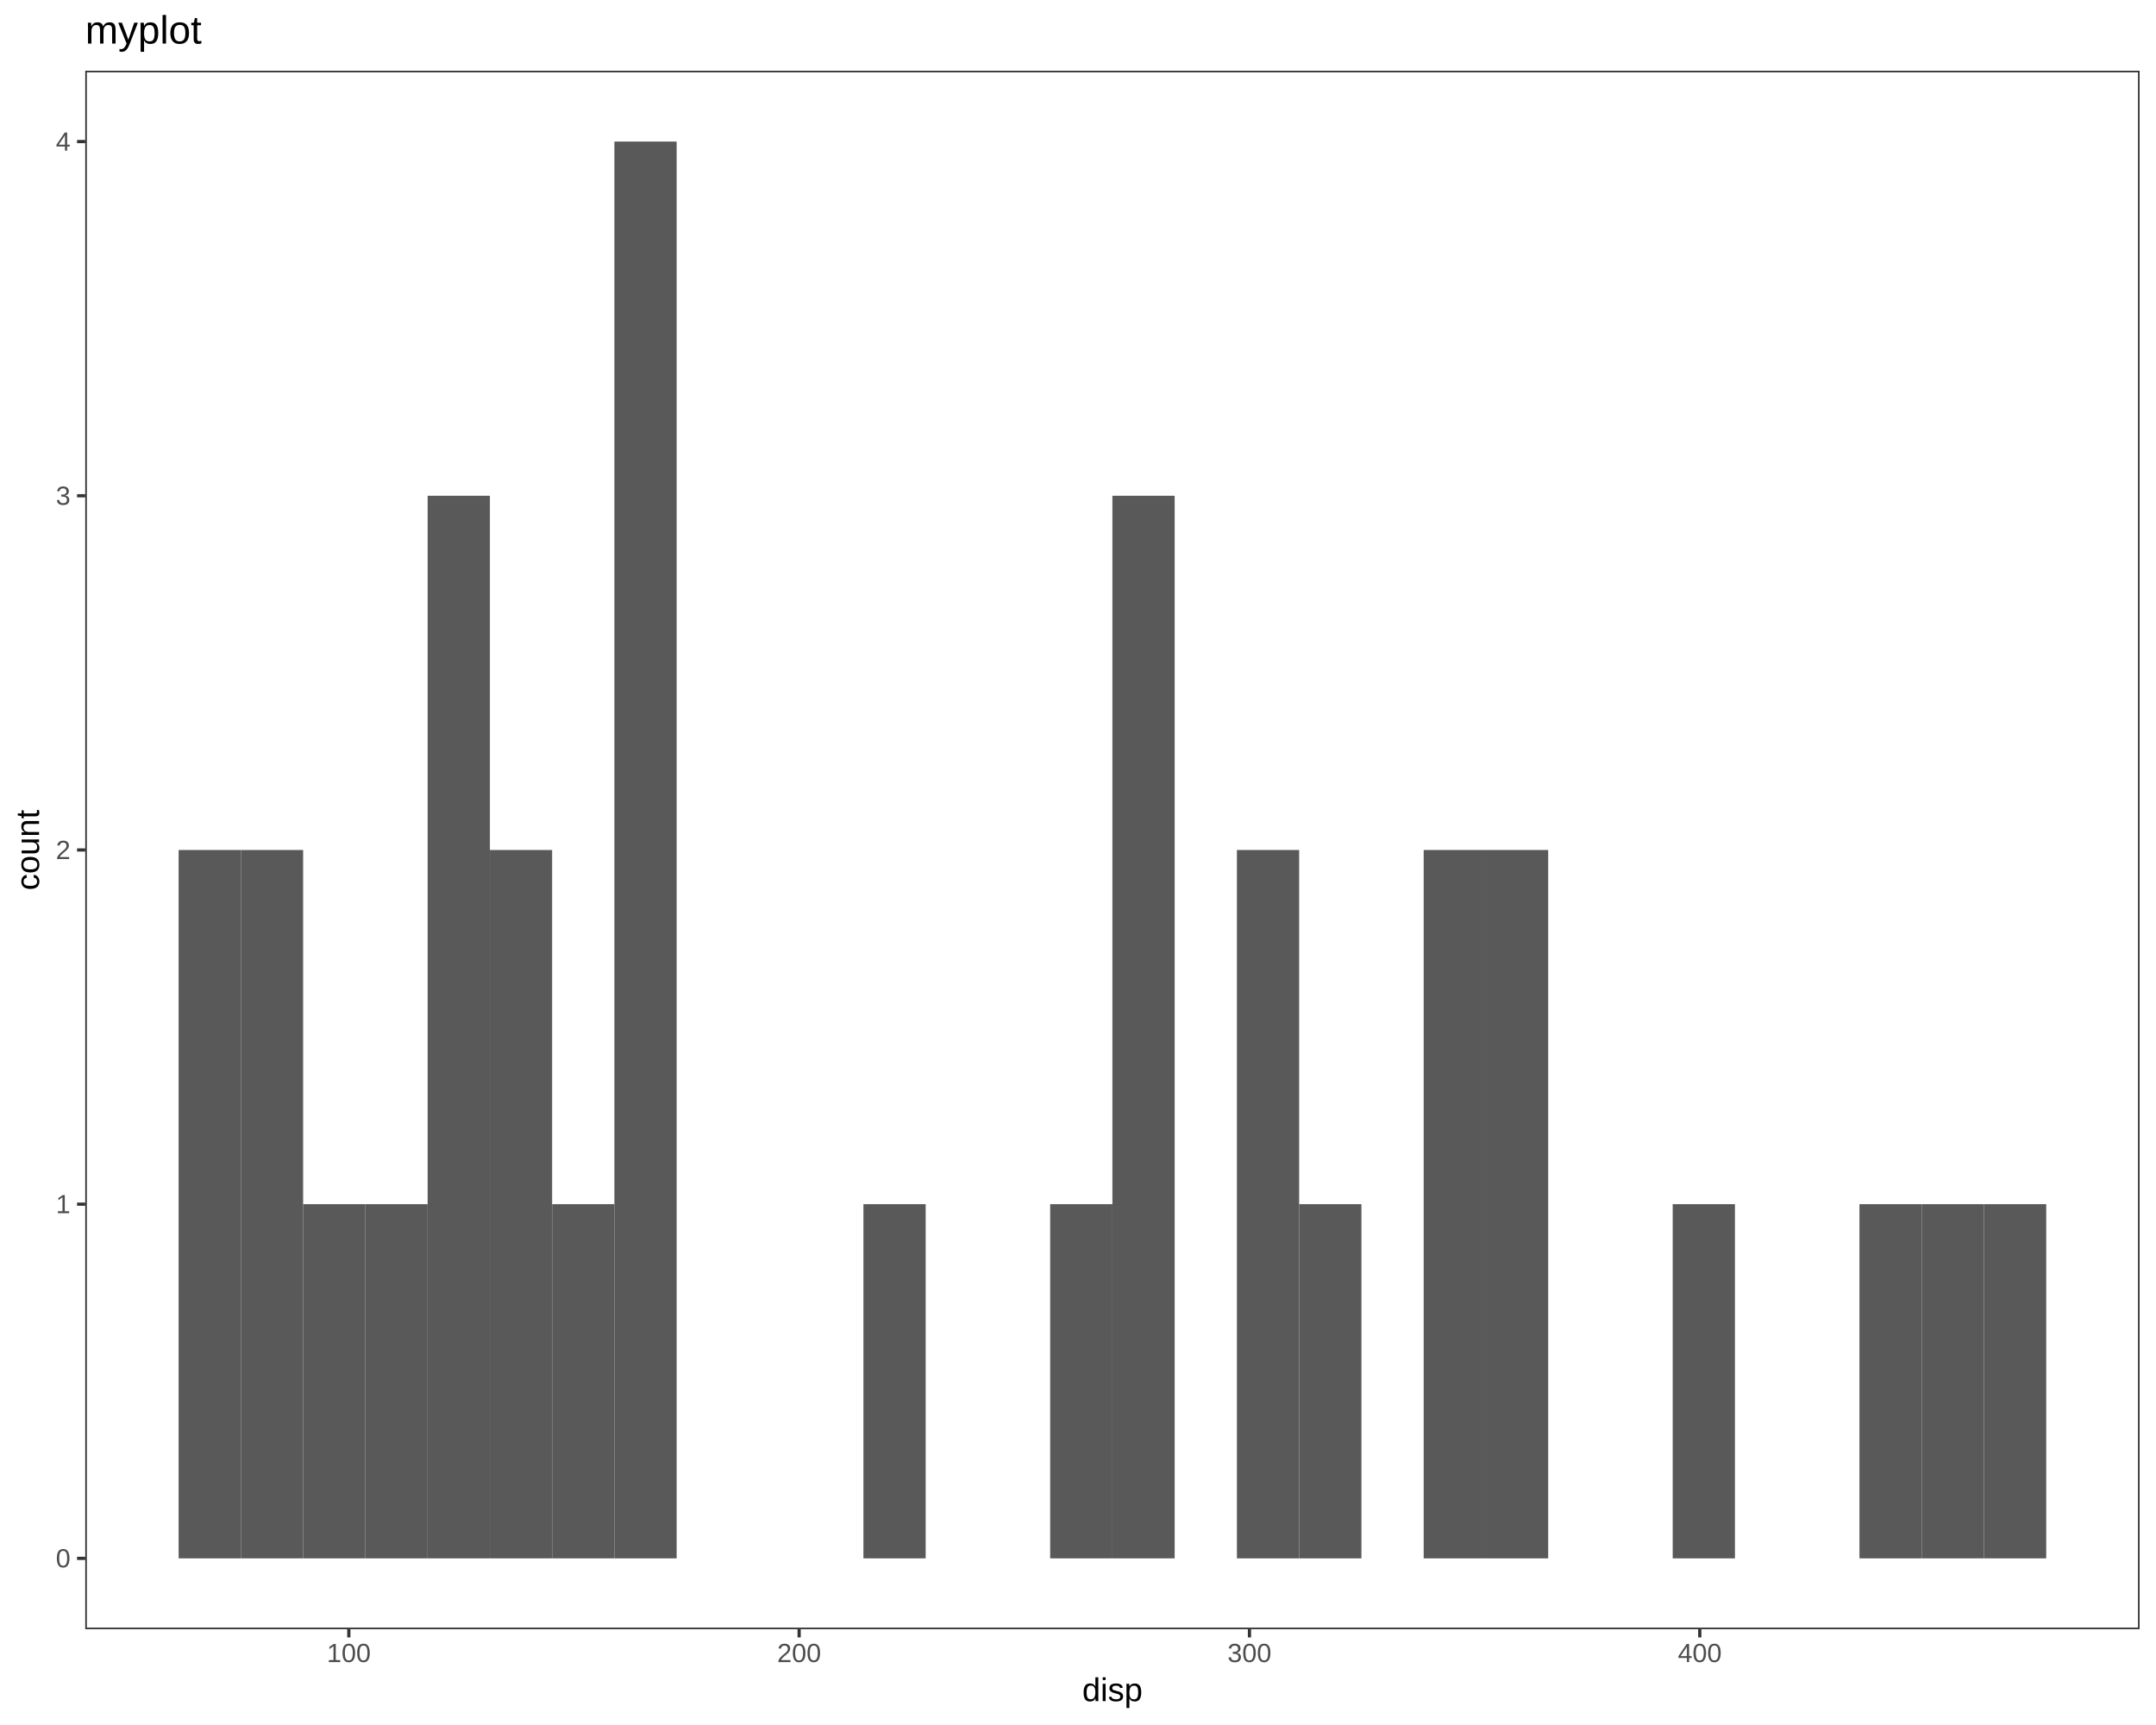
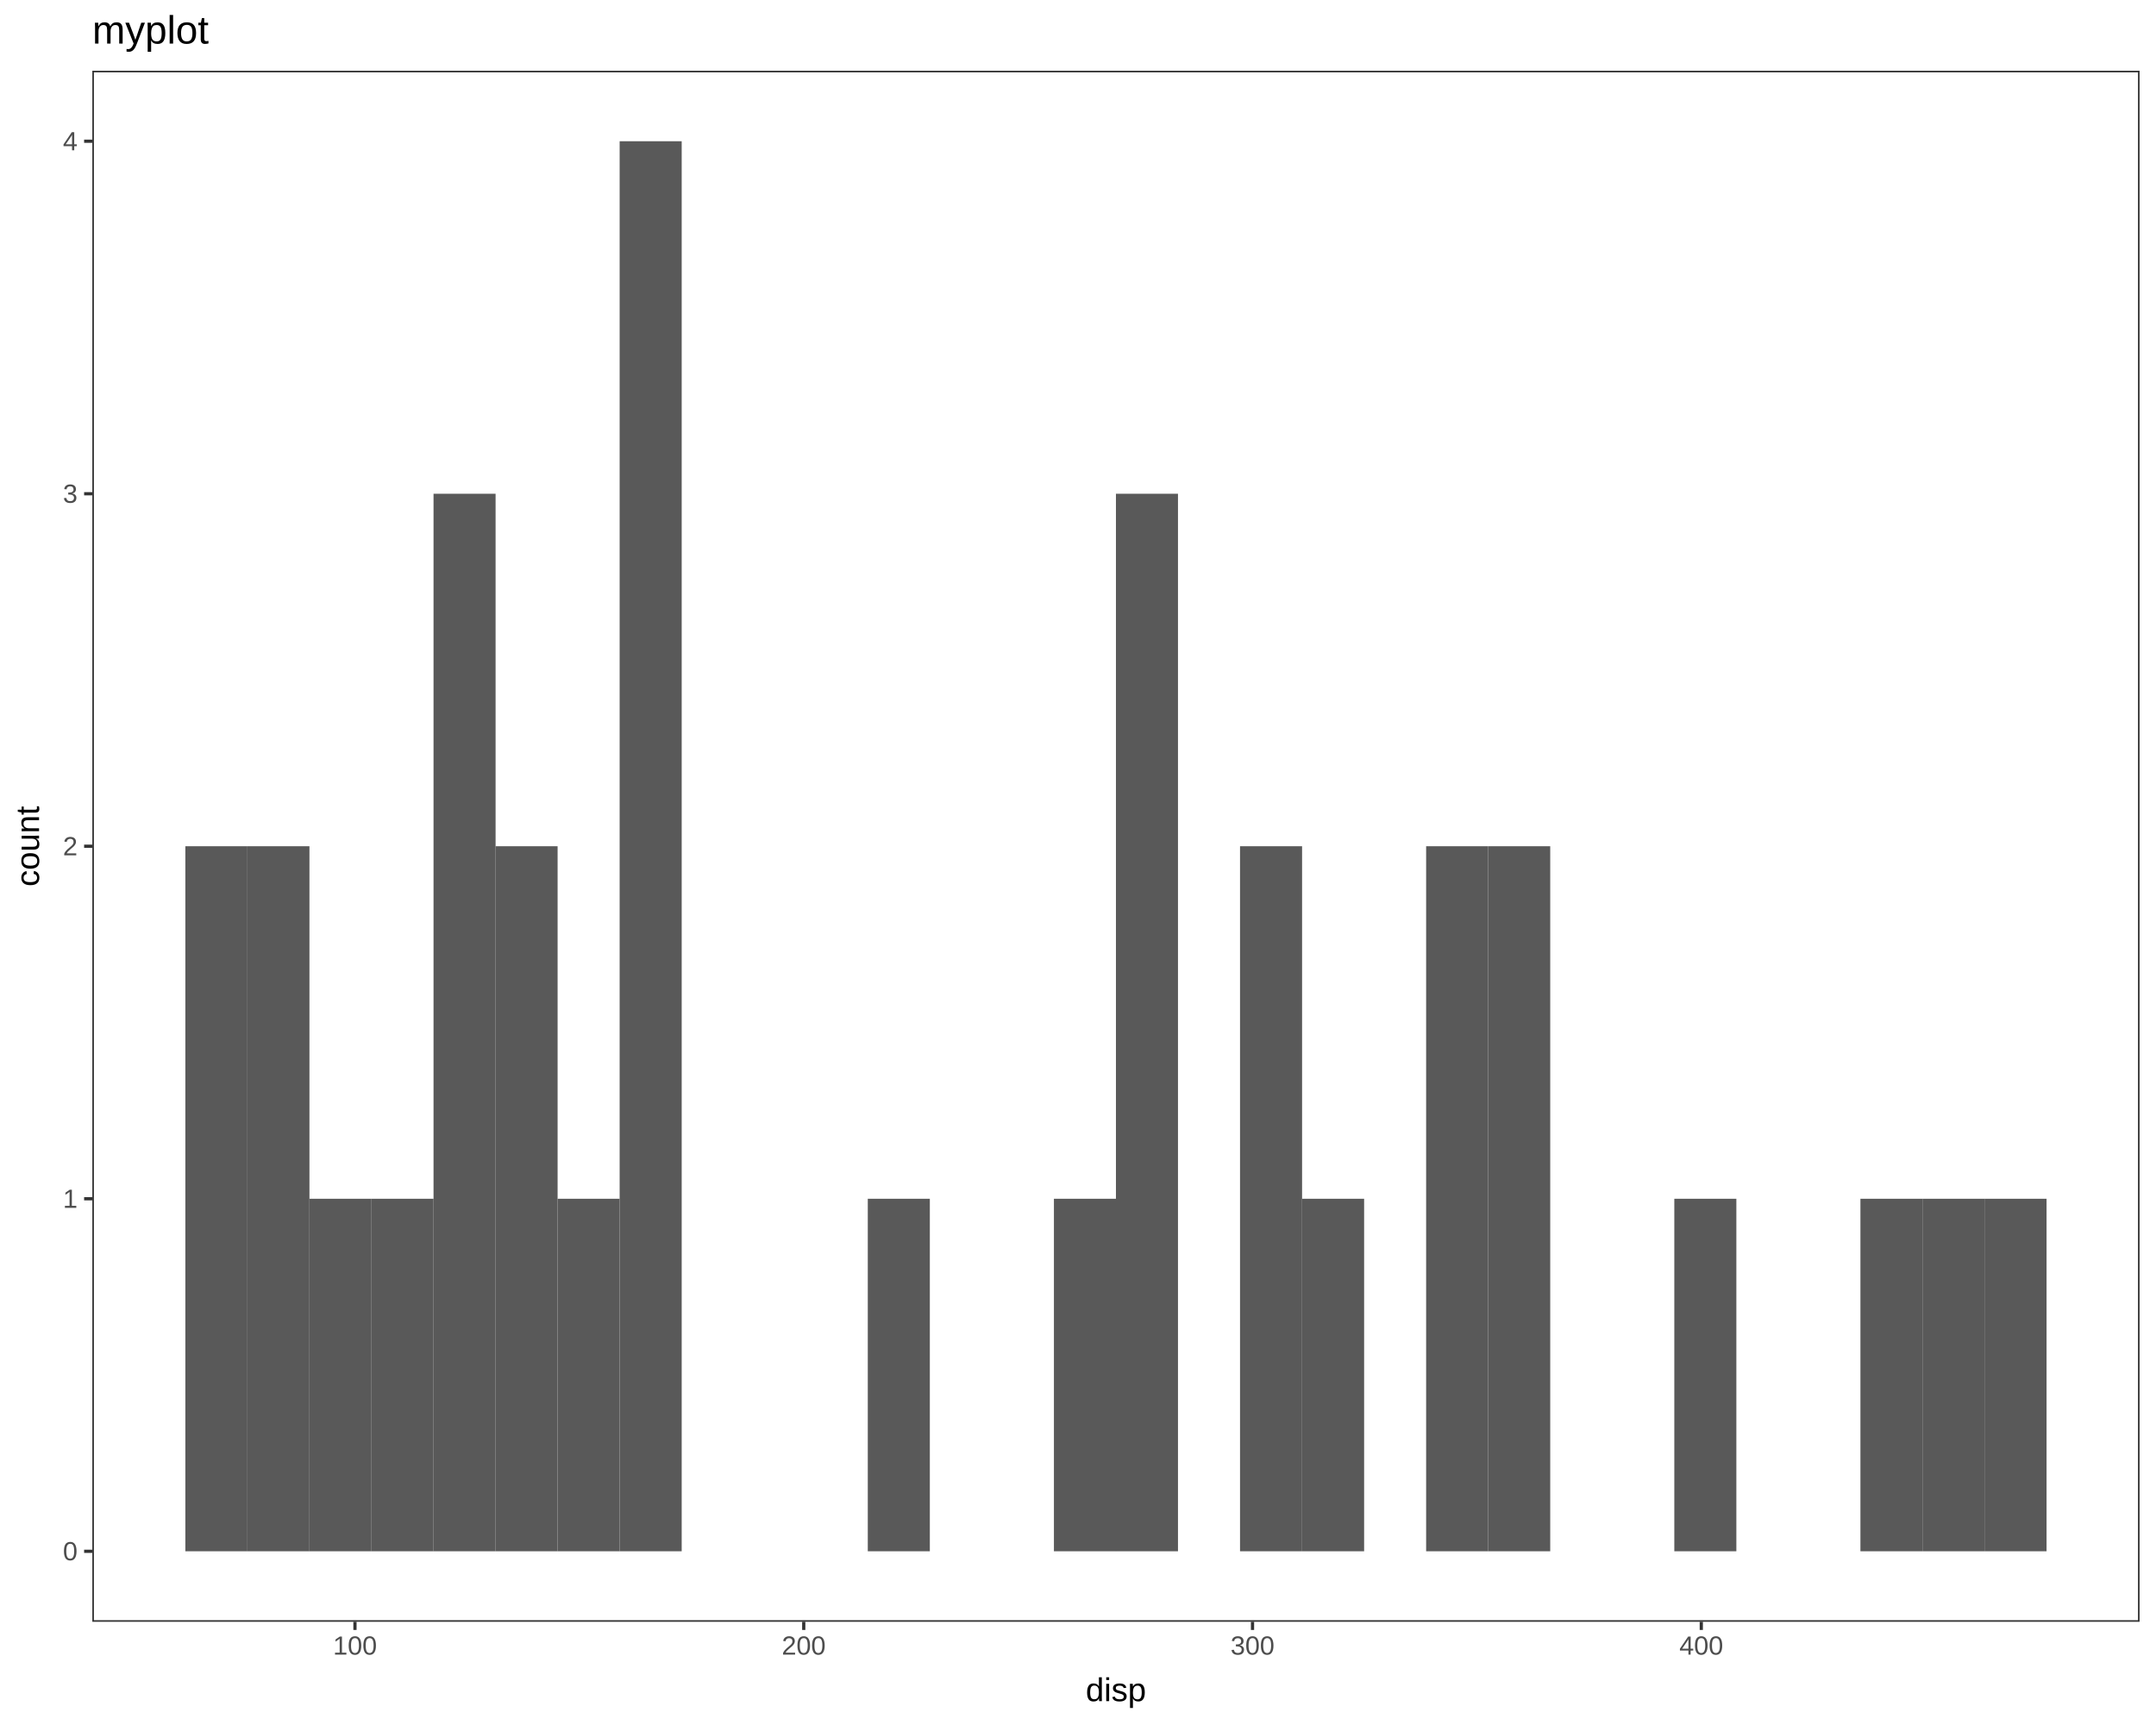
<svg xmlns="http://www.w3.org/2000/svg" viewBox="0 0 720.00 576.00">
  <defs>
    <style type="text/css">
    line, polyline, polygon, path, rect, circle {
      fill: none;
      stroke: #000000;
      stroke-linecap: round;
      stroke-linejoin: round;
      stroke-miterlimit: 10.00;
    }
  </style>
  </defs>
  <rect width="100%" height="100%" style="stroke: none; fill: #FFFFFF;" />
  <rect x="0.00" y="0.00" width="720.00" height="576.00" style="stroke-width: 1.07; stroke: #FFFFFF; fill: #FFFFFF;" />
  <defs>
-     <clipPath id="cpMjguNDd8NzE0LjUyfDU0NC4wMnwyMy42Mg==">
-       <rect x="28.47" y="23.62" width="686.05" height="520.40" />
+     <clipPath id="cpMzAuODN8NzE0LjUyfDU0MS41M3wyMy42Mg==">
+       <rect x="30.83" y="23.62" width="683.69" height="517.91" />
    </clipPath>
  </defs>
-   <rect x="28.47" y="23.62" width="686.05" height="520.40" style="stroke-width: 1.07; stroke: none; fill: #FFFFFF;" clip-path="url(#cpMjguNDd8NzE0LjUyfDU0NC4wMnwyMy42Mg==)" />
-   <rect x="59.65" y="283.82" width="20.79" height="236.54" style="stroke-width: 1.07; stroke: none; stroke-linecap: butt; fill: #595959;" clip-path="url(#cpMjguNDd8NzE0LjUyfDU0NC4wMnwyMy42Mg==)" />
-   <rect x="80.44" y="283.82" width="20.79" height="236.54" style="stroke-width: 1.07; stroke: none; stroke-linecap: butt; fill: #595959;" clip-path="url(#cpMjguNDd8NzE0LjUyfDU0NC4wMnwyMy42Mg==)" />
-   <rect x="101.23" y="402.09" width="20.79" height="118.27" style="stroke-width: 1.07; stroke: none; stroke-linecap: butt; fill: #595959;" clip-path="url(#cpMjguNDd8NzE0LjUyfDU0NC4wMnwyMy42Mg==)" />
-   <rect x="122.02" y="402.09" width="20.79" height="118.27" style="stroke-width: 1.07; stroke: none; stroke-linecap: butt; fill: #595959;" clip-path="url(#cpMjguNDd8NzE0LjUyfDU0NC4wMnwyMy42Mg==)" />
-   <rect x="142.81" y="165.54" width="20.79" height="354.82" style="stroke-width: 1.07; stroke: none; stroke-linecap: butt; fill: #595959;" clip-path="url(#cpMjguNDd8NzE0LjUyfDU0NC4wMnwyMy42Mg==)" />
-   <rect x="163.60" y="283.82" width="20.79" height="236.54" style="stroke-width: 1.07; stroke: none; stroke-linecap: butt; fill: #595959;" clip-path="url(#cpMjguNDd8NzE0LjUyfDU0NC4wMnwyMy42Mg==)" />
-   <rect x="184.39" y="402.09" width="20.79" height="118.27" style="stroke-width: 1.07; stroke: none; stroke-linecap: butt; fill: #595959;" clip-path="url(#cpMjguNDd8NzE0LjUyfDU0NC4wMnwyMy42Mg==)" />
-   <rect x="205.18" y="47.27" width="20.79" height="473.09" style="stroke-width: 1.07; stroke: none; stroke-linecap: butt; fill: #595959;" clip-path="url(#cpMjguNDd8NzE0LjUyfDU0NC4wMnwyMy42Mg==)" />
-   <rect x="225.97" y="520.36" width="20.79" height="0.00" style="stroke-width: 1.07; stroke: none; stroke-linecap: butt; fill: #595959;" clip-path="url(#cpMjguNDd8NzE0LjUyfDU0NC4wMnwyMy42Mg==)" />
-   <rect x="246.76" y="520.36" width="20.79" height="0.00" style="stroke-width: 1.07; stroke: none; stroke-linecap: butt; fill: #595959;" clip-path="url(#cpMjguNDd8NzE0LjUyfDU0NC4wMnwyMy42Mg==)" />
-   <rect x="267.55" y="520.36" width="20.79" height="0.00" style="stroke-width: 1.07; stroke: none; stroke-linecap: butt; fill: #595959;" clip-path="url(#cpMjguNDd8NzE0LjUyfDU0NC4wMnwyMy42Mg==)" />
-   <rect x="288.34" y="402.09" width="20.79" height="118.27" style="stroke-width: 1.07; stroke: none; stroke-linecap: butt; fill: #595959;" clip-path="url(#cpMjguNDd8NzE0LjUyfDU0NC4wMnwyMy42Mg==)" />
-   <rect x="309.13" y="520.36" width="20.79" height="0.00" style="stroke-width: 1.07; stroke: none; stroke-linecap: butt; fill: #595959;" clip-path="url(#cpMjguNDd8NzE0LjUyfDU0NC4wMnwyMy42Mg==)" />
-   <rect x="329.92" y="520.36" width="20.79" height="0.00" style="stroke-width: 1.07; stroke: none; stroke-linecap: butt; fill: #595959;" clip-path="url(#cpMjguNDd8NzE0LjUyfDU0NC4wMnwyMy42Mg==)" />
-   <rect x="350.71" y="402.09" width="20.79" height="118.27" style="stroke-width: 1.07; stroke: none; stroke-linecap: butt; fill: #595959;" clip-path="url(#cpMjguNDd8NzE0LjUyfDU0NC4wMnwyMy42Mg==)" />
-   <rect x="371.49" y="165.54" width="20.79" height="354.82" style="stroke-width: 1.07; stroke: none; stroke-linecap: butt; fill: #595959;" clip-path="url(#cpMjguNDd8NzE0LjUyfDU0NC4wMnwyMy42Mg==)" />
-   <rect x="392.28" y="520.36" width="20.79" height="0.00" style="stroke-width: 1.07; stroke: none; stroke-linecap: butt; fill: #595959;" clip-path="url(#cpMjguNDd8NzE0LjUyfDU0NC4wMnwyMy42Mg==)" />
-   <rect x="413.07" y="283.82" width="20.79" height="236.54" style="stroke-width: 1.07; stroke: none; stroke-linecap: butt; fill: #595959;" clip-path="url(#cpMjguNDd8NzE0LjUyfDU0NC4wMnwyMy42Mg==)" />
-   <rect x="433.86" y="402.09" width="20.79" height="118.27" style="stroke-width: 1.07; stroke: none; stroke-linecap: butt; fill: #595959;" clip-path="url(#cpMjguNDd8NzE0LjUyfDU0NC4wMnwyMy42Mg==)" />
-   <rect x="454.65" y="520.36" width="20.79" height="0.00" style="stroke-width: 1.07; stroke: none; stroke-linecap: butt; fill: #595959;" clip-path="url(#cpMjguNDd8NzE0LjUyfDU0NC4wMnwyMy42Mg==)" />
-   <rect x="475.44" y="283.82" width="20.79" height="236.54" style="stroke-width: 1.07; stroke: none; stroke-linecap: butt; fill: #595959;" clip-path="url(#cpMjguNDd8NzE0LjUyfDU0NC4wMnwyMy42Mg==)" />
-   <rect x="496.23" y="283.82" width="20.79" height="236.54" style="stroke-width: 1.07; stroke: none; stroke-linecap: butt; fill: #595959;" clip-path="url(#cpMjguNDd8NzE0LjUyfDU0NC4wMnwyMy42Mg==)" />
-   <rect x="517.02" y="520.36" width="20.79" height="0.00" style="stroke-width: 1.07; stroke: none; stroke-linecap: butt; fill: #595959;" clip-path="url(#cpMjguNDd8NzE0LjUyfDU0NC4wMnwyMy42Mg==)" />
-   <rect x="537.81" y="520.36" width="20.79" height="0.00" style="stroke-width: 1.07; stroke: none; stroke-linecap: butt; fill: #595959;" clip-path="url(#cpMjguNDd8NzE0LjUyfDU0NC4wMnwyMy42Mg==)" />
-   <rect x="558.60" y="402.09" width="20.79" height="118.27" style="stroke-width: 1.07; stroke: none; stroke-linecap: butt; fill: #595959;" clip-path="url(#cpMjguNDd8NzE0LjUyfDU0NC4wMnwyMy42Mg==)" />
-   <rect x="579.39" y="520.36" width="20.79" height="0.00" style="stroke-width: 1.07; stroke: none; stroke-linecap: butt; fill: #595959;" clip-path="url(#cpMjguNDd8NzE0LjUyfDU0NC4wMnwyMy42Mg==)" />
-   <rect x="600.18" y="520.36" width="20.79" height="0.00" style="stroke-width: 1.07; stroke: none; stroke-linecap: butt; fill: #595959;" clip-path="url(#cpMjguNDd8NzE0LjUyfDU0NC4wMnwyMy42Mg==)" />
-   <rect x="620.97" y="402.09" width="20.79" height="118.27" style="stroke-width: 1.07; stroke: none; stroke-linecap: butt; fill: #595959;" clip-path="url(#cpMjguNDd8NzE0LjUyfDU0NC4wMnwyMy42Mg==)" />
-   <rect x="641.76" y="402.09" width="20.79" height="118.27" style="stroke-width: 1.07; stroke: none; stroke-linecap: butt; fill: #595959;" clip-path="url(#cpMjguNDd8NzE0LjUyfDU0NC4wMnwyMy42Mg==)" />
-   <rect x="662.55" y="402.09" width="20.79" height="118.27" style="stroke-width: 1.07; stroke: none; stroke-linecap: butt; fill: #595959;" clip-path="url(#cpMjguNDd8NzE0LjUyfDU0NC4wMnwyMy42Mg==)" />
-   <rect x="28.47" y="23.62" width="686.05" height="520.40" style="stroke-width: 1.07; stroke: #333333;" clip-path="url(#cpMjguNDd8NzE0LjUyfDU0NC4wMnwyMy42Mg==)" />
+   <rect x="30.83" y="23.62" width="683.69" height="517.91" style="stroke-width: 1.07; stroke: none; fill: #FFFFFF;" clip-path="url(#cpMzAuODN8NzE0LjUyfDU0MS41M3wyMy42Mg==)" />
+   <rect x="61.90" y="282.57" width="20.72" height="235.42" style="stroke-width: 1.07; stroke: none; stroke-linecap: butt; fill: #595959;" clip-path="url(#cpMzAuODN8NzE0LjUyfDU0MS41M3wyMy42Mg==)" />
+   <rect x="82.62" y="282.57" width="20.72" height="235.42" style="stroke-width: 1.07; stroke: none; stroke-linecap: butt; fill: #595959;" clip-path="url(#cpMzAuODN8NzE0LjUyfDU0MS41M3wyMy42Mg==)" />
+   <rect x="103.34" y="400.28" width="20.72" height="117.71" style="stroke-width: 1.07; stroke: none; stroke-linecap: butt; fill: #595959;" clip-path="url(#cpMzAuODN8NzE0LjUyfDU0MS41M3wyMy42Mg==)" />
+   <rect x="124.06" y="400.28" width="20.72" height="117.71" style="stroke-width: 1.07; stroke: none; stroke-linecap: butt; fill: #595959;" clip-path="url(#cpMzAuODN8NzE0LjUyfDU0MS41M3wyMy42Mg==)" />
+   <rect x="144.78" y="164.87" width="20.72" height="353.12" style="stroke-width: 1.07; stroke: none; stroke-linecap: butt; fill: #595959;" clip-path="url(#cpMzAuODN8NzE0LjUyfDU0MS41M3wyMy42Mg==)" />
+   <rect x="165.49" y="282.57" width="20.72" height="235.42" style="stroke-width: 1.07; stroke: none; stroke-linecap: butt; fill: #595959;" clip-path="url(#cpMzAuODN8NzE0LjUyfDU0MS41M3wyMy42Mg==)" />
+   <rect x="186.21" y="400.28" width="20.72" height="117.71" style="stroke-width: 1.07; stroke: none; stroke-linecap: butt; fill: #595959;" clip-path="url(#cpMzAuODN8NzE0LjUyfDU0MS41M3wyMy42Mg==)" />
+   <rect x="206.93" y="47.16" width="20.72" height="470.83" style="stroke-width: 1.07; stroke: none; stroke-linecap: butt; fill: #595959;" clip-path="url(#cpMzAuODN8NzE0LjUyfDU0MS41M3wyMy42Mg==)" />
+   <rect x="227.65" y="517.99" width="20.72" height="0.00" style="stroke-width: 1.07; stroke: none; stroke-linecap: butt; fill: #595959;" clip-path="url(#cpMzAuODN8NzE0LjUyfDU0MS41M3wyMy42Mg==)" />
+   <rect x="248.37" y="517.99" width="20.72" height="0.00" style="stroke-width: 1.07; stroke: none; stroke-linecap: butt; fill: #595959;" clip-path="url(#cpMzAuODN8NzE0LjUyfDU0MS41M3wyMy42Mg==)" />
+   <rect x="269.08" y="517.99" width="20.72" height="0.00" style="stroke-width: 1.07; stroke: none; stroke-linecap: butt; fill: #595959;" clip-path="url(#cpMzAuODN8NzE0LjUyfDU0MS41M3wyMy42Mg==)" />
+   <rect x="289.80" y="400.28" width="20.72" height="117.71" style="stroke-width: 1.07; stroke: none; stroke-linecap: butt; fill: #595959;" clip-path="url(#cpMzAuODN8NzE0LjUyfDU0MS41M3wyMy42Mg==)" />
+   <rect x="310.52" y="517.99" width="20.72" height="0.00" style="stroke-width: 1.07; stroke: none; stroke-linecap: butt; fill: #595959;" clip-path="url(#cpMzAuODN8NzE0LjUyfDU0MS41M3wyMy42Mg==)" />
+   <rect x="331.24" y="517.99" width="20.72" height="0.00" style="stroke-width: 1.07; stroke: none; stroke-linecap: butt; fill: #595959;" clip-path="url(#cpMzAuODN8NzE0LjUyfDU0MS41M3wyMy42Mg==)" />
+   <rect x="351.96" y="400.28" width="20.72" height="117.71" style="stroke-width: 1.07; stroke: none; stroke-linecap: butt; fill: #595959;" clip-path="url(#cpMzAuODN8NzE0LjUyfDU0MS41M3wyMy42Mg==)" />
+   <rect x="372.67" y="164.87" width="20.72" height="353.12" style="stroke-width: 1.07; stroke: none; stroke-linecap: butt; fill: #595959;" clip-path="url(#cpMzAuODN8NzE0LjUyfDU0MS41M3wyMy42Mg==)" />
+   <rect x="393.39" y="517.99" width="20.72" height="0.00" style="stroke-width: 1.07; stroke: none; stroke-linecap: butt; fill: #595959;" clip-path="url(#cpMzAuODN8NzE0LjUyfDU0MS41M3wyMy42Mg==)" />
+   <rect x="414.11" y="282.57" width="20.72" height="235.42" style="stroke-width: 1.07; stroke: none; stroke-linecap: butt; fill: #595959;" clip-path="url(#cpMzAuODN8NzE0LjUyfDU0MS41M3wyMy42Mg==)" />
+   <rect x="434.83" y="400.28" width="20.72" height="117.71" style="stroke-width: 1.07; stroke: none; stroke-linecap: butt; fill: #595959;" clip-path="url(#cpMzAuODN8NzE0LjUyfDU0MS41M3wyMy42Mg==)" />
+   <rect x="455.55" y="517.99" width="20.72" height="0.00" style="stroke-width: 1.07; stroke: none; stroke-linecap: butt; fill: #595959;" clip-path="url(#cpMzAuODN8NzE0LjUyfDU0MS41M3wyMy42Mg==)" />
+   <rect x="476.26" y="282.57" width="20.72" height="235.42" style="stroke-width: 1.07; stroke: none; stroke-linecap: butt; fill: #595959;" clip-path="url(#cpMzAuODN8NzE0LjUyfDU0MS41M3wyMy42Mg==)" />
+   <rect x="496.98" y="282.57" width="20.72" height="235.42" style="stroke-width: 1.07; stroke: none; stroke-linecap: butt; fill: #595959;" clip-path="url(#cpMzAuODN8NzE0LjUyfDU0MS41M3wyMy42Mg==)" />
+   <rect x="517.70" y="517.99" width="20.72" height="0.00" style="stroke-width: 1.07; stroke: none; stroke-linecap: butt; fill: #595959;" clip-path="url(#cpMzAuODN8NzE0LjUyfDU0MS41M3wyMy42Mg==)" />
+   <rect x="538.42" y="517.99" width="20.72" height="0.00" style="stroke-width: 1.07; stroke: none; stroke-linecap: butt; fill: #595959;" clip-path="url(#cpMzAuODN8NzE0LjUyfDU0MS41M3wyMy42Mg==)" />
+   <rect x="559.14" y="400.28" width="20.72" height="117.71" style="stroke-width: 1.07; stroke: none; stroke-linecap: butt; fill: #595959;" clip-path="url(#cpMzAuODN8NzE0LjUyfDU0MS41M3wyMy42Mg==)" />
+   <rect x="579.85" y="517.99" width="20.72" height="0.00" style="stroke-width: 1.07; stroke: none; stroke-linecap: butt; fill: #595959;" clip-path="url(#cpMzAuODN8NzE0LjUyfDU0MS41M3wyMy42Mg==)" />
+   <rect x="600.57" y="517.99" width="20.72" height="0.00" style="stroke-width: 1.07; stroke: none; stroke-linecap: butt; fill: #595959;" clip-path="url(#cpMzAuODN8NzE0LjUyfDU0MS41M3wyMy42Mg==)" />
+   <rect x="621.29" y="400.28" width="20.72" height="117.71" style="stroke-width: 1.07; stroke: none; stroke-linecap: butt; fill: #595959;" clip-path="url(#cpMzAuODN8NzE0LjUyfDU0MS41M3wyMy42Mg==)" />
+   <rect x="642.01" y="400.28" width="20.72" height="117.71" style="stroke-width: 1.07; stroke: none; stroke-linecap: butt; fill: #595959;" clip-path="url(#cpMzAuODN8NzE0LjUyfDU0MS41M3wyMy42Mg==)" />
+   <rect x="662.73" y="400.28" width="20.72" height="117.71" style="stroke-width: 1.07; stroke: none; stroke-linecap: butt; fill: #595959;" clip-path="url(#cpMzAuODN8NzE0LjUyfDU0MS41M3wyMy42Mg==)" />
+   <rect x="30.83" y="23.62" width="683.69" height="517.91" style="stroke-width: 1.07; stroke: #333333;" clip-path="url(#cpMzAuODN8NzE0LjUyfDU0MS41M3wyMy42Mg==)" />
  <defs>
    <clipPath id="cpMC4wMHw3MjAuMDB8NTc2LjAwfDAuMDA=">
      <rect x="0.00" y="0.00" width="720.00" height="576.00" />
    </clipPath>
  </defs>
  <g clip-path="url(#cpMC4wMHw3MjAuMDB8NTc2LjAwfDAuMDA=)">
-     <text x="18.65" y="523.38" style="font-size: 8.80px; fill: #4D4D4D; font-family: Liberation Sans;" textLength="4.89px" lengthAdjust="spacingAndGlyphs">0</text>
+     <text x="21.01" y="521.01" style="font-size: 8.80px; fill: #4D4D4D; font-family: Liberation Sans;" textLength="4.89px" lengthAdjust="spacingAndGlyphs">0</text>
  </g>
  <g clip-path="url(#cpMC4wMHw3MjAuMDB8NTc2LjAwfDAuMDA=)">
-     <text x="18.65" y="405.11" style="font-size: 8.80px; fill: #4D4D4D; font-family: Liberation Sans;" textLength="4.89px" lengthAdjust="spacingAndGlyphs">1</text>
+     <text x="21.01" y="403.31" style="font-size: 8.80px; fill: #4D4D4D; font-family: Liberation Sans;" textLength="4.89px" lengthAdjust="spacingAndGlyphs">1</text>
  </g>
  <g clip-path="url(#cpMC4wMHw3MjAuMDB8NTc2LjAwfDAuMDA=)">
-     <text x="18.65" y="286.84" style="font-size: 8.80px; fill: #4D4D4D; font-family: Liberation Sans;" textLength="4.89px" lengthAdjust="spacingAndGlyphs">2</text>
+     <text x="21.01" y="285.60" style="font-size: 8.80px; fill: #4D4D4D; font-family: Liberation Sans;" textLength="4.89px" lengthAdjust="spacingAndGlyphs">2</text>
  </g>
  <g clip-path="url(#cpMC4wMHw3MjAuMDB8NTc2LjAwfDAuMDA=)">
-     <text x="18.65" y="168.57" style="font-size: 8.80px; fill: #4D4D4D; font-family: Liberation Sans;" textLength="4.89px" lengthAdjust="spacingAndGlyphs">3</text>
+     <text x="21.01" y="167.89" style="font-size: 8.80px; fill: #4D4D4D; font-family: Liberation Sans;" textLength="4.89px" lengthAdjust="spacingAndGlyphs">3</text>
  </g>
  <g clip-path="url(#cpMC4wMHw3MjAuMDB8NTc2LjAwfDAuMDA=)">
-     <text x="18.65" y="50.30" style="font-size: 8.80px; fill: #4D4D4D; font-family: Liberation Sans;" textLength="4.89px" lengthAdjust="spacingAndGlyphs">4</text>
+     <text x="21.01" y="50.18" style="font-size: 8.80px; fill: #4D4D4D; font-family: Liberation Sans;" textLength="4.89px" lengthAdjust="spacingAndGlyphs">4</text>
  </g>
-   <polyline points="25.73,520.36 28.47,520.36 " style="stroke-width: 1.07; stroke: #333333; stroke-linecap: butt;" clip-path="url(#cpMC4wMHw3MjAuMDB8NTc2LjAwfDAuMDA=)" />
-   <polyline points="25.73,402.09 28.47,402.09 " style="stroke-width: 1.07; stroke: #333333; stroke-linecap: butt;" clip-path="url(#cpMC4wMHw3MjAuMDB8NTc2LjAwfDAuMDA=)" />
-   <polyline points="25.73,283.82 28.47,283.82 " style="stroke-width: 1.07; stroke: #333333; stroke-linecap: butt;" clip-path="url(#cpMC4wMHw3MjAuMDB8NTc2LjAwfDAuMDA=)" />
-   <polyline points="25.73,165.54 28.47,165.54 " style="stroke-width: 1.07; stroke: #333333; stroke-linecap: butt;" clip-path="url(#cpMC4wMHw3MjAuMDB8NTc2LjAwfDAuMDA=)" />
-   <polyline points="25.73,47.27 28.47,47.27 " style="stroke-width: 1.07; stroke: #333333; stroke-linecap: butt;" clip-path="url(#cpMC4wMHw3MjAuMDB8NTc2LjAwfDAuMDA=)" />
-   <polyline points="116.49,546.76 116.49,544.02 " style="stroke-width: 1.07; stroke: #333333; stroke-linecap: butt;" clip-path="url(#cpMC4wMHw3MjAuMDB8NTc2LjAwfDAuMDA=)" />
-   <polyline points="266.87,546.76 266.87,544.02 " style="stroke-width: 1.07; stroke: #333333; stroke-linecap: butt;" clip-path="url(#cpMC4wMHw3MjAuMDB8NTc2LjAwfDAuMDA=)" />
-   <polyline points="417.26,546.76 417.26,544.02 " style="stroke-width: 1.07; stroke: #333333; stroke-linecap: butt;" clip-path="url(#cpMC4wMHw3MjAuMDB8NTc2LjAwfDAuMDA=)" />
-   <polyline points="567.64,546.76 567.64,544.02 " style="stroke-width: 1.07; stroke: #333333; stroke-linecap: butt;" clip-path="url(#cpMC4wMHw3MjAuMDB8NTc2LjAwfDAuMDA=)" />
+   <polyline points="28.09,517.99 30.83,517.99 " style="stroke-width: 1.07; stroke: #333333; stroke-linecap: butt;" clip-path="url(#cpMC4wMHw3MjAuMDB8NTc2LjAwfDAuMDA=)" />
+   <polyline points="28.09,400.28 30.83,400.28 " style="stroke-width: 1.07; stroke: #333333; stroke-linecap: butt;" clip-path="url(#cpMC4wMHw3MjAuMDB8NTc2LjAwfDAuMDA=)" />
+   <polyline points="28.09,282.57 30.83,282.57 " style="stroke-width: 1.07; stroke: #333333; stroke-linecap: butt;" clip-path="url(#cpMC4wMHw3MjAuMDB8NTc2LjAwfDAuMDA=)" />
+   <polyline points="28.09,164.87 30.83,164.87 " style="stroke-width: 1.07; stroke: #333333; stroke-linecap: butt;" clip-path="url(#cpMC4wMHw3MjAuMDB8NTc2LjAwfDAuMDA=)" />
+   <polyline points="28.09,47.16 30.83,47.16 " style="stroke-width: 1.07; stroke: #333333; stroke-linecap: butt;" clip-path="url(#cpMC4wMHw3MjAuMDB8NTc2LjAwfDAuMDA=)" />
+   <polyline points="118.54,544.27 118.54,541.53 " style="stroke-width: 1.07; stroke: #333333; stroke-linecap: butt;" clip-path="url(#cpMC4wMHw3MjAuMDB8NTc2LjAwfDAuMDA=)" />
+   <polyline points="268.41,544.27 268.41,541.53 " style="stroke-width: 1.07; stroke: #333333; stroke-linecap: butt;" clip-path="url(#cpMC4wMHw3MjAuMDB8NTc2LjAwfDAuMDA=)" />
+   <polyline points="418.28,544.27 418.28,541.53 " style="stroke-width: 1.07; stroke: #333333; stroke-linecap: butt;" clip-path="url(#cpMC4wMHw3MjAuMDB8NTc2LjAwfDAuMDA=)" />
+   <polyline points="568.15,544.27 568.15,541.53 " style="stroke-width: 1.07; stroke: #333333; stroke-linecap: butt;" clip-path="url(#cpMC4wMHw3MjAuMDB8NTc2LjAwfDAuMDA=)" />
  <g clip-path="url(#cpMC4wMHw3MjAuMDB8NTc2LjAwfDAuMDA=)">
-     <text x="109.15" y="554.99" style="font-size: 8.80px; fill: #4D4D4D; font-family: Liberation Sans;" textLength="14.67px" lengthAdjust="spacingAndGlyphs">100</text>
+     <text x="111.21" y="552.51" style="font-size: 8.80px; fill: #4D4D4D; font-family: Liberation Sans;" textLength="14.67px" lengthAdjust="spacingAndGlyphs">100</text>
  </g>
  <g clip-path="url(#cpMC4wMHw3MjAuMDB8NTc2LjAwfDAuMDA=)">
-     <text x="259.53" y="554.99" style="font-size: 8.80px; fill: #4D4D4D; font-family: Liberation Sans;" textLength="14.67px" lengthAdjust="spacingAndGlyphs">200</text>
+     <text x="261.07" y="552.51" style="font-size: 8.80px; fill: #4D4D4D; font-family: Liberation Sans;" textLength="14.67px" lengthAdjust="spacingAndGlyphs">200</text>
  </g>
  <g clip-path="url(#cpMC4wMHw3MjAuMDB8NTc2LjAwfDAuMDA=)">
-     <text x="409.92" y="554.99" style="font-size: 8.80px; fill: #4D4D4D; font-family: Liberation Sans;" textLength="14.67px" lengthAdjust="spacingAndGlyphs">300</text>
+     <text x="410.94" y="552.51" style="font-size: 8.80px; fill: #4D4D4D; font-family: Liberation Sans;" textLength="14.67px" lengthAdjust="spacingAndGlyphs">300</text>
  </g>
  <g clip-path="url(#cpMC4wMHw3MjAuMDB8NTc2LjAwfDAuMDA=)">
-     <text x="560.30" y="554.99" style="font-size: 8.80px; fill: #4D4D4D; font-family: Liberation Sans;" textLength="14.67px" lengthAdjust="spacingAndGlyphs">400</text>
+     <text x="560.81" y="552.51" style="font-size: 8.80px; fill: #4D4D4D; font-family: Liberation Sans;" textLength="14.67px" lengthAdjust="spacingAndGlyphs">400</text>
  </g>
  <g clip-path="url(#cpMC4wMHw3MjAuMDB8NTc2LjAwfDAuMDA=)">
-     <text x="361.40" y="568.04" style="font-size: 11.00px; font-family: Liberation Sans;" textLength="20.19px" lengthAdjust="spacingAndGlyphs">disp</text>
+     <text x="362.58" y="568.04" style="font-size: 11.00px; font-family: Liberation Sans;" textLength="20.19px" lengthAdjust="spacingAndGlyphs">disp</text>
  </g>
  <g clip-path="url(#cpMC4wMHw3MjAuMDB8NTc2LjAwfDAuMDA=)">
-     <text transform="translate(13.04,297.29) rotate(-90)" style="font-size: 11.00px; font-family: Liberation Sans;" textLength="26.94px" lengthAdjust="spacingAndGlyphs">count</text>
+     <text transform="translate(13.04,296.04) rotate(-90)" style="font-size: 11.00px; font-family: Liberation Sans;" textLength="26.94px" lengthAdjust="spacingAndGlyphs">count</text>
  </g>
  <g clip-path="url(#cpMC4wMHw3MjAuMDB8NTc2LjAwfDAuMDA=)">
-     <text x="28.47" y="14.56" style="font-size: 13.20px; font-family: Liberation Sans;" textLength="38.83px" lengthAdjust="spacingAndGlyphs">myplot</text>
+     <text x="30.83" y="14.56" style="font-size: 13.20px; font-family: Liberation Sans;" textLength="38.83px" lengthAdjust="spacingAndGlyphs">myplot</text>
  </g>
</svg>
